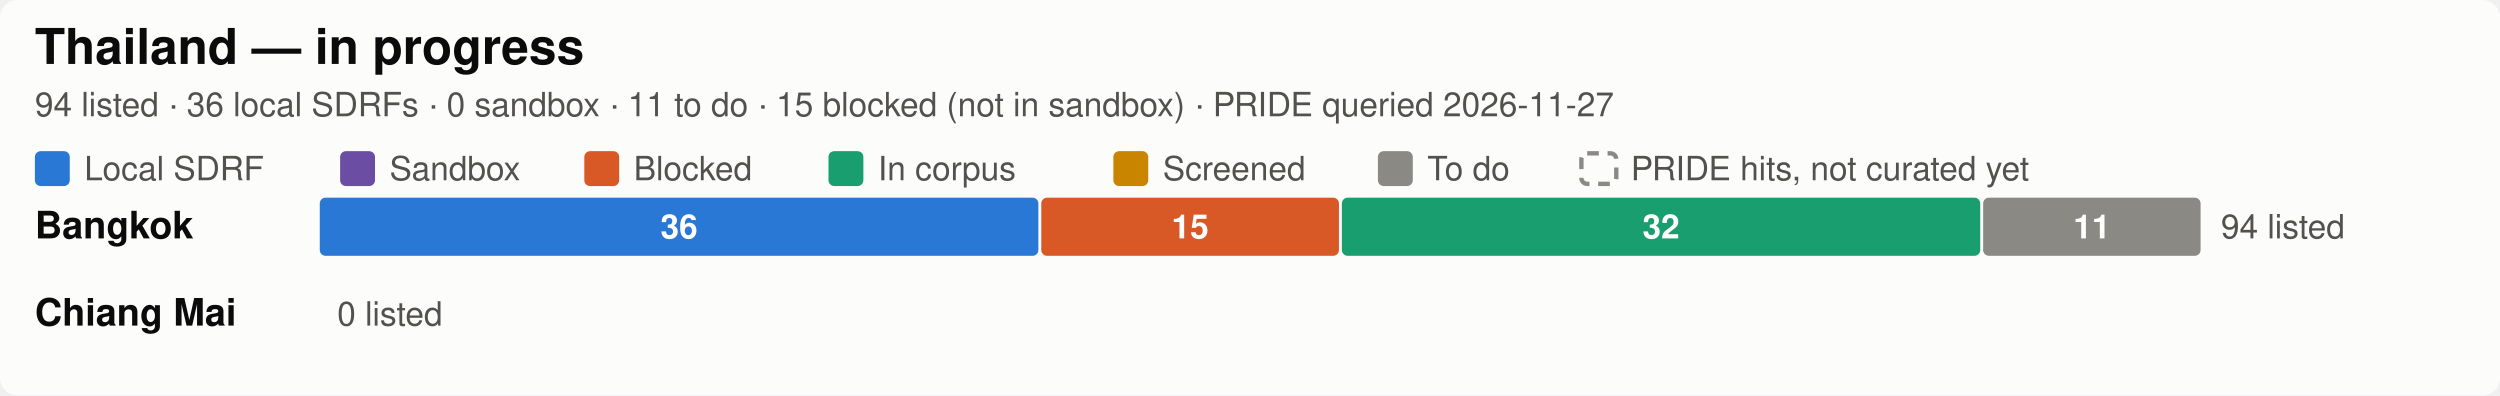
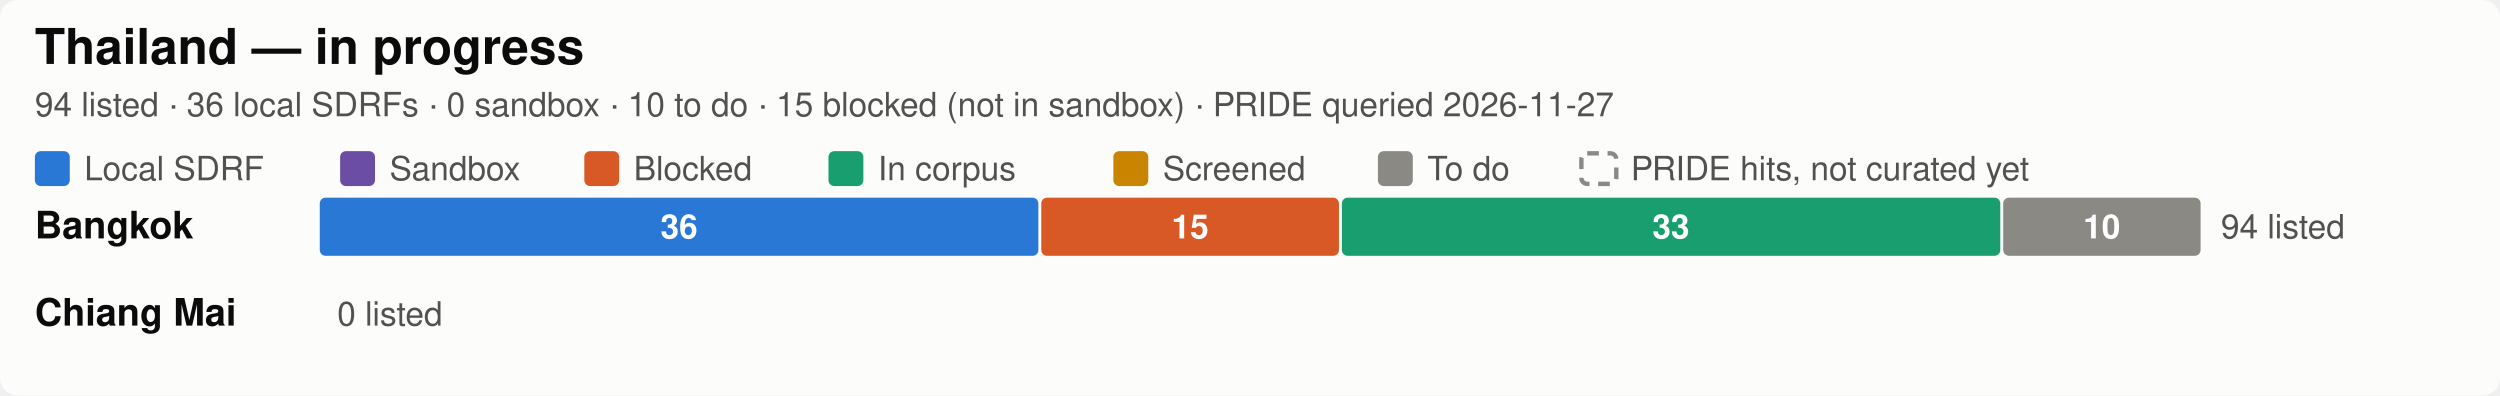
<svg xmlns="http://www.w3.org/2000/svg" width="860" height="136.0" viewBox="0 0 860 136.0" role="img" aria-label="Thailand SDRF progress by city">
  <style>
  .bg { fill: #fcfcfb; }
  .title { fill: #0b0b0b; font-size: 17px; font-weight: 600; }
  .city { fill: #0b0b0b; font-size: 13px; font-weight: 600; }
  .sub, .legend, .total, .axis { fill: #52514e; font-size: 11.5px; }
  .seg { font-size: 11.5px; font-weight: 600; fill: #ffffff; font-variant-numeric: tabular-nums; }
  .uncurated { fill: none; stroke: #8a8983; stroke-width: 1.5; stroke-dasharray: 4 3; }
  .grid { stroke: #e8e7e2; stroke-width: 1; }
  text { font-family: -apple-system, "Segoe UI", Helvetica, Arial, sans-serif; }
  .c-annotated { fill: #2a78d6; }
  .c-sandbox { fill: #6b4ea3; }
  .c-blocked { fill: #d95926; }
  .c-in_corpus { fill: #199e70; }
  .c-screened { fill: #c98500; }
  .c-todo { fill: #8a8983; }

  @media (prefers-color-scheme: dark) {
    .bg { fill: #1a1a19; }
    .title, .city { fill: #ffffff; }
    .sub, .legend, .total, .axis { fill: #c3c2b7; }
    .uncurated { stroke: #8f8e86; }
    .grid { stroke: #3a3a37; }
    .c-annotated { fill: #3987e5; }
    .c-sandbox { fill: #7d5fb5; }
    .c-blocked { fill: #d95926; }
    .c-in_corpus { fill: #199e70; }
    .c-screened { fill: #c98500; }
    .c-todo { fill: #6b6a65; }
  }
</style>
  <rect class="bg" width="860" height="136.0" rx="6" />
  <text class="title" x="12" y="22">Thailand — in progress</text>
-   <text class="sub" x="12" y="40">94 listed · 36 local SDRFs · 0 sandbox · 11 to do · 15 blocked (not in sandbox) · PRIDE queried 2026-11-27</text>
+   <text class="sub" x="12" y="40">94 listed · 36 local SDRFs · 0 sandbox · 10 to do · 15 blocked (not in sandbox) · PRIDE queried 2026-11-27</text>
  <rect class="c-annotated" fill="#2a78d6" x="12.0" y="52.0" width="12" height="12" rx="2" />
  <text class="legend" x="29.0" y="62.0">Local SDRF</text>
  <rect class="c-sandbox" fill="#6b4ea3" x="117.0" y="52.0" width="12" height="12" rx="2" />
  <text class="legend" x="134.0" y="62.0">Sandbox</text>
  <rect class="c-blocked" fill="#d95926" x="201.0" y="52.0" width="12" height="12" rx="2" />
  <text class="legend" x="218.0" y="62.0">Blocked</text>
  <rect class="c-in_corpus" fill="#199e70" x="285.0" y="52.0" width="12" height="12" rx="2" />
  <text class="legend" x="302.0" y="62.0">In corpus</text>
  <rect class="c-screened" fill="#c98500" x="383.0" y="52.0" width="12" height="12" rx="2" />
  <text class="legend" x="400.0" y="62.0">Screened</text>
  <rect class="c-todo" fill="#8a8983" x="474.0" y="52.0" width="12" height="12" rx="2" />
  <text class="legend" x="491.0" y="62.0">To do</text>
  <rect class="uncurated" fill="none" stroke="#8a8983" x="544.0" y="52.75" width="12" height="10.5" rx="2" />
  <text class="legend" x="561.0" y="62.0">PRIDE hits, not curated yet</text>
  <text class="city" x="12" y="82.0">Bangkok</text>
  <rect class="c-annotated" fill="#2a78d6" x="110.0" y="68.0" width="247.2" height="20" rx="2" />
  <text class="seg" x="233.6" y="82.0" text-anchor="middle">36</text>
  <rect class="c-blocked" fill="#d95926" x="358.2" y="68.0" width="102.4" height="20" rx="2" />
  <text class="seg" x="409.4" y="82.0" text-anchor="middle">15</text>
-   <rect class="c-in_corpus" fill="#199e70" x="461.6" y="68.0" width="219.6" height="20" rx="2" />
-   <text class="seg" x="571.4" y="82.0" text-anchor="middle">32</text>
-   <rect class="c-todo" fill="#8a8983" x="682.2" y="68.0" width="74.8" height="20" rx="2" />
-   <text class="seg" x="719.6" y="82.0" text-anchor="middle">11</text>
+   <rect class="c-in_corpus" fill="#199e70" x="461.6" y="68.0" width="226.5" height="20" rx="2" />
+   <text class="seg" x="574.8" y="82.0" text-anchor="middle">33</text>
+   <rect class="c-todo" fill="#8a8983" x="689.1" y="68.0" width="67.9" height="20" rx="2" />
+   <text class="seg" x="723.0" y="82.0" text-anchor="middle">10</text>
  <text class="total" x="764.0" y="82.0">94 listed</text>
  <text class="city" x="12" y="112.0">Chiang Mai</text>
  <text class="total" x="116.0" y="112.0">0 listed</text>
</svg>
